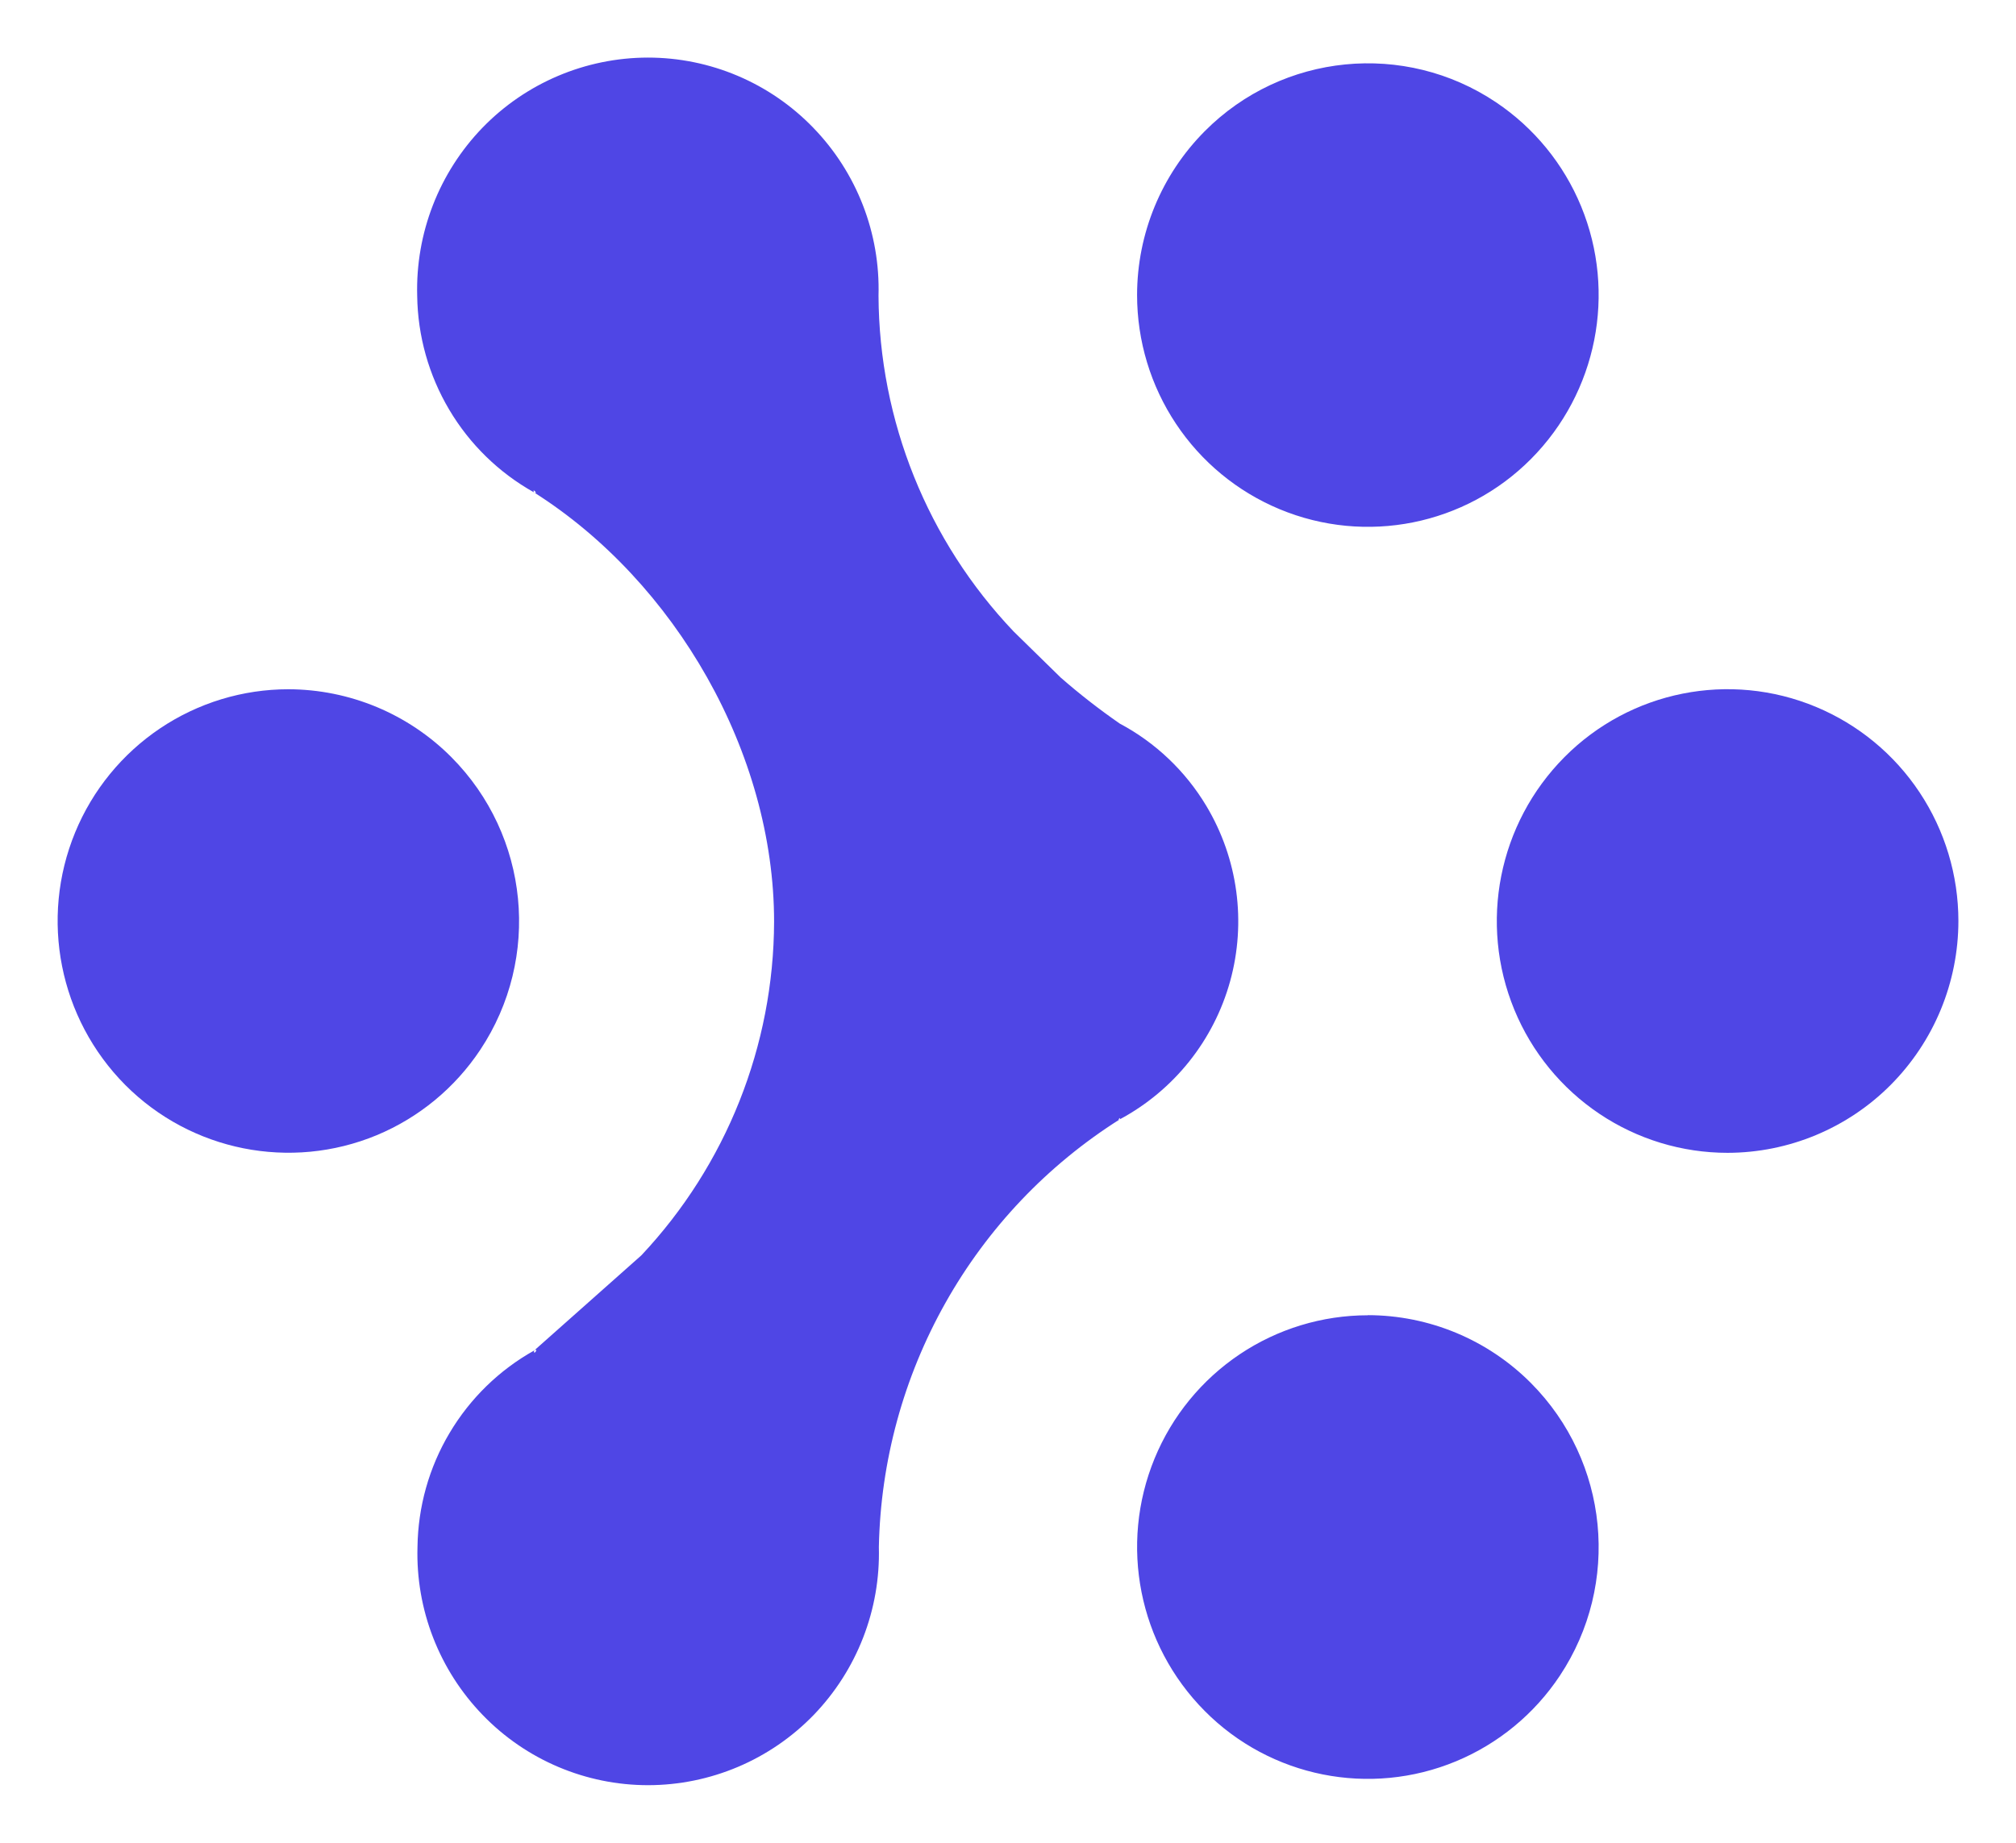
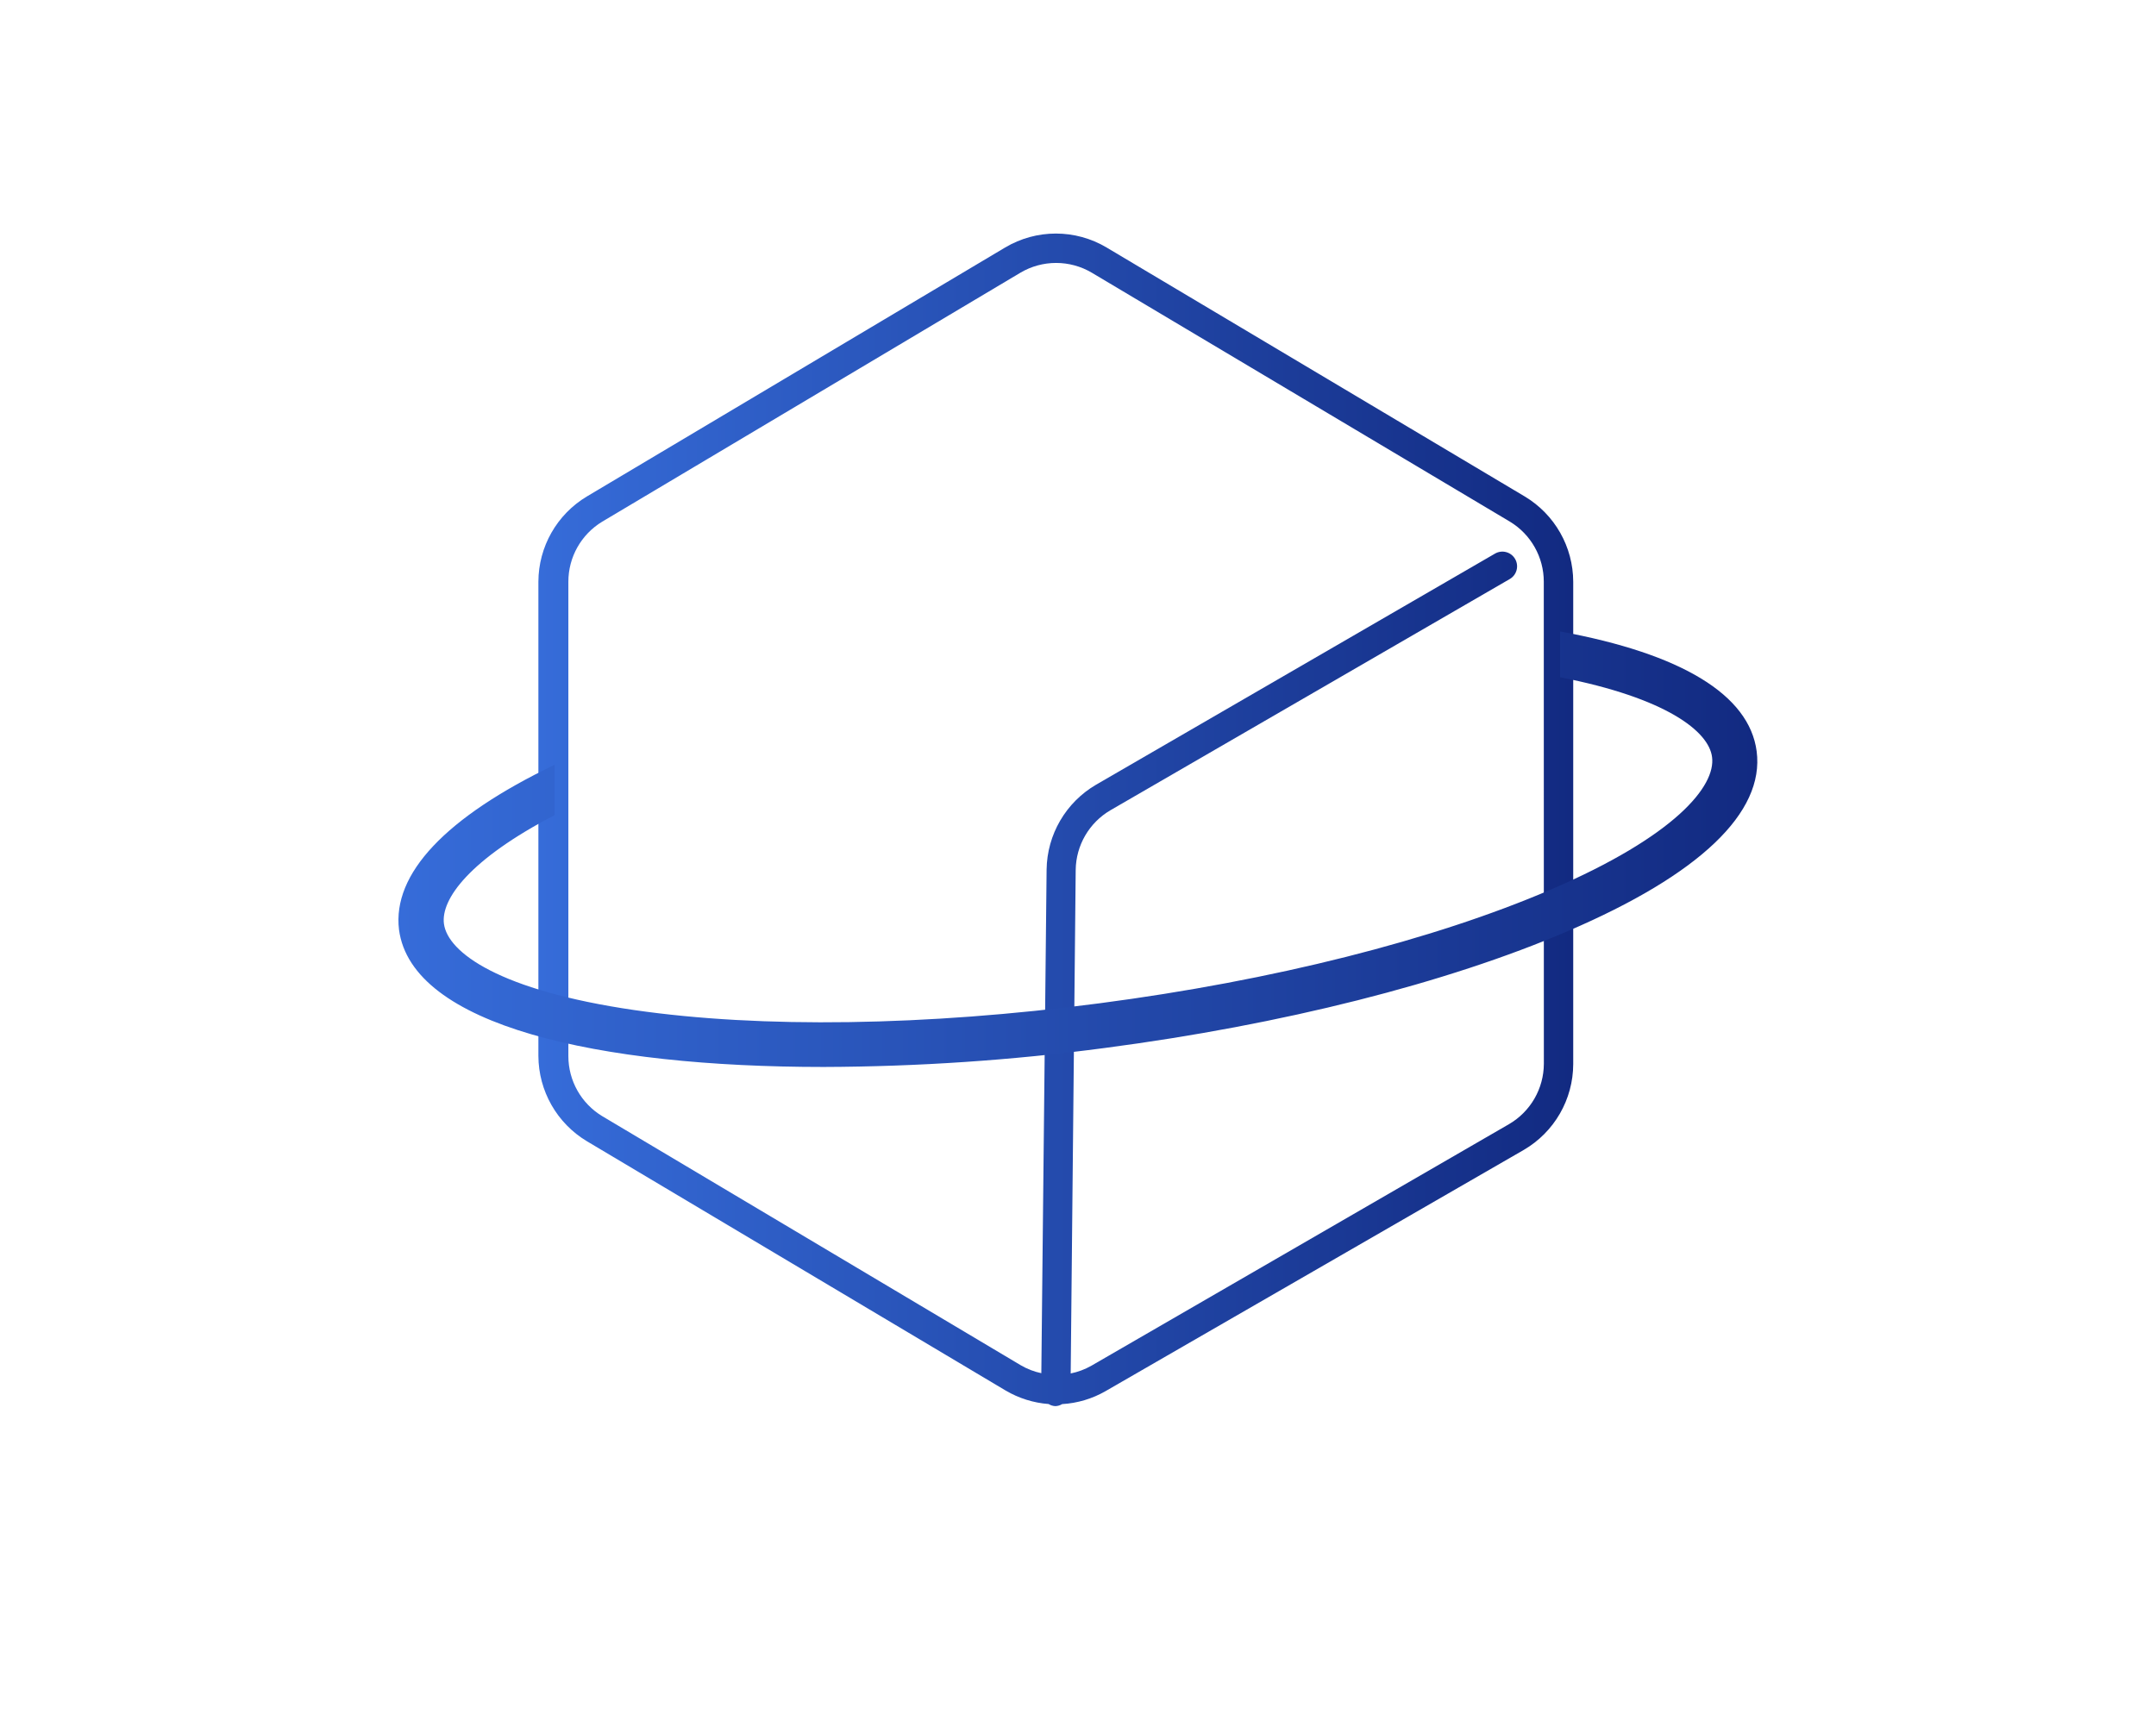
- <svg xmlns="http://www.w3.org/2000/svg" fill="none" viewBox="0 0 35 32">
-   <path fill="#4f46e5" d="M15.258 26.865a4.043 4.043 0 01-1.133 2.917A4.006 4.006 0 0111.253 31a3.992 3.992 0 01-2.872-1.218 4.028 4.028 0 01-1.133-2.917c.009-.698.2-1.382.557-1.981.356-.6.863-1.094 1.47-1.433-.024.109.09-.055 0 0l1.86-1.652a8.495 8.495 0 002.304-5.793c0-2.926-1.711-5.901-4.17-7.457.094.055-.036-.094 0 0A3.952 3.952 0 017.8 7.116a3.975 3.975 0 01-.557-1.98 4.042 4.042 0 011.133-2.918A4.006 4.006 0 0111.247 1a3.99 3.99 0 012.872 1.218 4.025 4.025 0 011.133 2.917 8.521 8.521 0 002.347 5.832l.817.8c.326.285.668.551 1.024.798.621.33 1.142.826 1.504 1.431a3.902 3.902 0 01-1.504 5.442c.033-.067-.063.036 0 0a8.968 8.968 0 00-3.024 3.183 9.016 9.016 0 00-1.158 4.244zM19.741 5.123c0 .796.235 1.575.676 2.237a4.01 4.01 0 001.798 1.482 3.99 3.99 0 004.366-.873 4.042 4.042 0 00.869-4.386 4.02 4.02 0 00-1.476-1.806 3.994 3.994 0 00-5.058.501 4.038 4.038 0 00-1.175 2.845zM23.748 22.84c-.792 0-1.567.236-2.226.678a4.021 4.021 0 00-1.476 1.806 4.042 4.042 0 00.869 4.387 3.99 3.99 0 004.366.873A4.01 4.01 0 0027.08 29.1a4.039 4.039 0 00-.5-5.082 4 4 0 00-2.832-1.18zM34 15.994c0-.796-.235-1.574-.675-2.236a4.01 4.01 0 00-1.798-1.483 3.99 3.99 0 00-4.367.873 4.042 4.042 0 00-.869 4.387 4.02 4.02 0 001.476 1.806 3.993 3.993 0 002.226.678 4.003 4.003 0 002.832-1.18A4.04 4.04 0 0034 15.993z" />
-   <path fill="#4f46e5" d="M5.007 11.969c-.793 0-1.567.236-2.226.678a4.021 4.021 0 00-1.476 1.807 4.042 4.042 0 00.869 4.386 4.001 4.001 0 004.366.873 4.011 4.011 0 001.798-1.483 4.038 4.038 0 00-.5-5.08 4.004 4.004 0 00-2.831-1.181z" />
+ <svg xmlns="http://www.w3.org/2000/svg" xmlns:xlink="http://www.w3.org/1999/xlink" id="Capa_1" data-name="Capa 1" viewBox="0 0 318.64 253.28">
+   <defs>
+     <style>
+       .cls-1 {
+         fill: url(#Degradado_sin_nombre_3);
+       }
+       .cls-2 {
+         fill: url(#Degradado_sin_nombre_3-2);
+       }
+     </style>
+     <linearGradient id="Degradado_sin_nombre_3" x1="79.57" y1="121.19" x2="232.51" y2="121.19" gradientUnits="userSpaceOnUse">
+       <stop offset="0" stop-color="#366cd9" />
+       <stop offset="1" stop-color="#122a81" />
+     </linearGradient>
+     <linearGradient id="Degradado_sin_nombre_3-2" x1="58.92" y1="125.54" x2="259.72" y2="125.54" xlink:href="#Degradado_sin_nombre_3" />
+   </defs>
+   <path class="cls-1" d="M225.34,73.39l-61.79-36.8a14.66,14.66,0,0,0-15,0L86.74,73.39A14.74,14.74,0,0,0,79.57,86v70.1a14.76,14.76,0,0,0,7.17,12.61l61.88,36.85a14.75,14.75,0,0,0,6.36,2,2,2,0,0,0,1,.31h0a2.07,2.07,0,0,0,1-.3,14.58,14.58,0,0,0,6.4-1.91L225.19,170a14.73,14.73,0,0,0,7.32-12.7V86A14.74,14.74,0,0,0,225.34,73.39Zm2.83,83.86a10.37,10.37,0,0,1-5.16,8.94l-61.7,35.7a10.3,10.3,0,0,1-3.07,1.15l.74-74.43a10.37,10.37,0,0,1,5.15-8.84l59-34.17a2.17,2.17,0,1,0-2.18-3.76L162,116a14.75,14.75,0,0,0-7.32,12.55L153.9,203a10.06,10.06,0,0,1-3.05-1.18L89,165a10.37,10.37,0,0,1-5-8.87V86a10.37,10.37,0,0,1,5-8.88l61.8-36.8a10.36,10.36,0,0,1,10.57,0l61.79,36.8a10.38,10.38,0,0,1,5,8.88Z" />
+   <path class="cls-2" d="M259.62,111.06c-1.09-8.34-11.11-14.43-29.05-17.71v6.77c15.69,3.06,22,8,22.46,11.81.56,4.27-5.42,11.67-23.89,19.6-17.37,7.46-41,13.43-66.66,16.79s-50,3.72-68.73,1c-19.89-2.89-27.58-8.49-28.14-12.76-.47-3.63,3.77-9.51,16.36-16.06v-7.44c-16.12,7.74-24,16.11-23,24.37,1.87,14.21,29.44,20.3,62.75,20.3a324.21,324.21,0,0,0,41.59-2.81c26.21-3.44,50.5-9.58,68.42-17.28C251.18,129.31,260.81,120.11,259.62,111.06Z" />
</svg>
